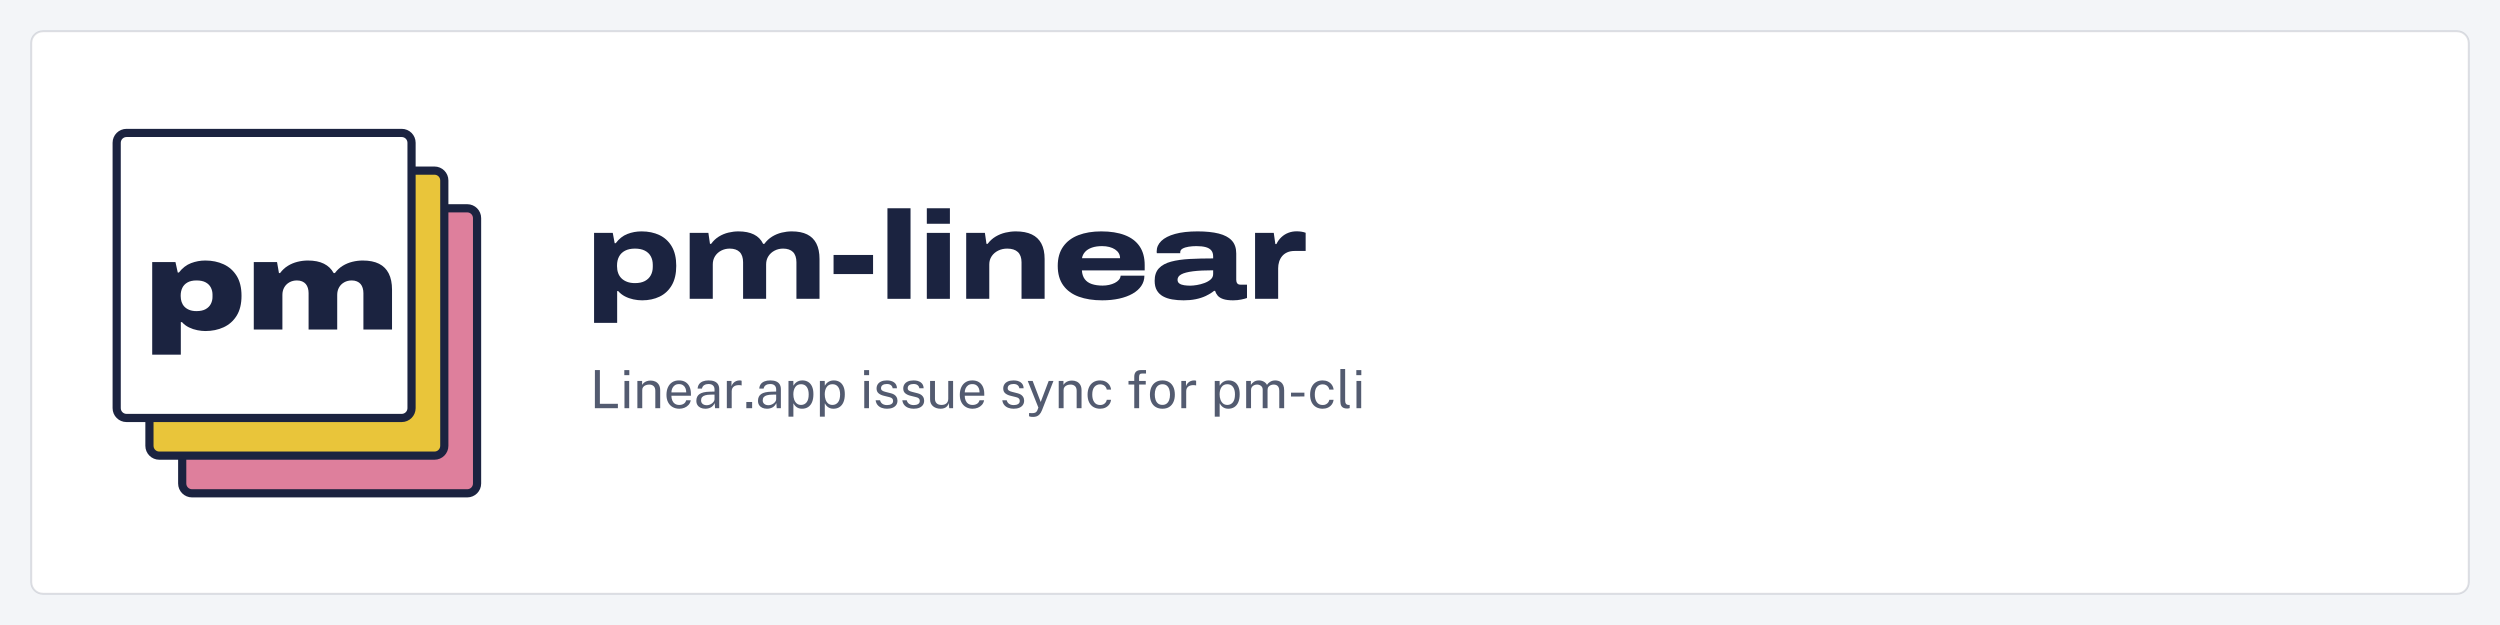
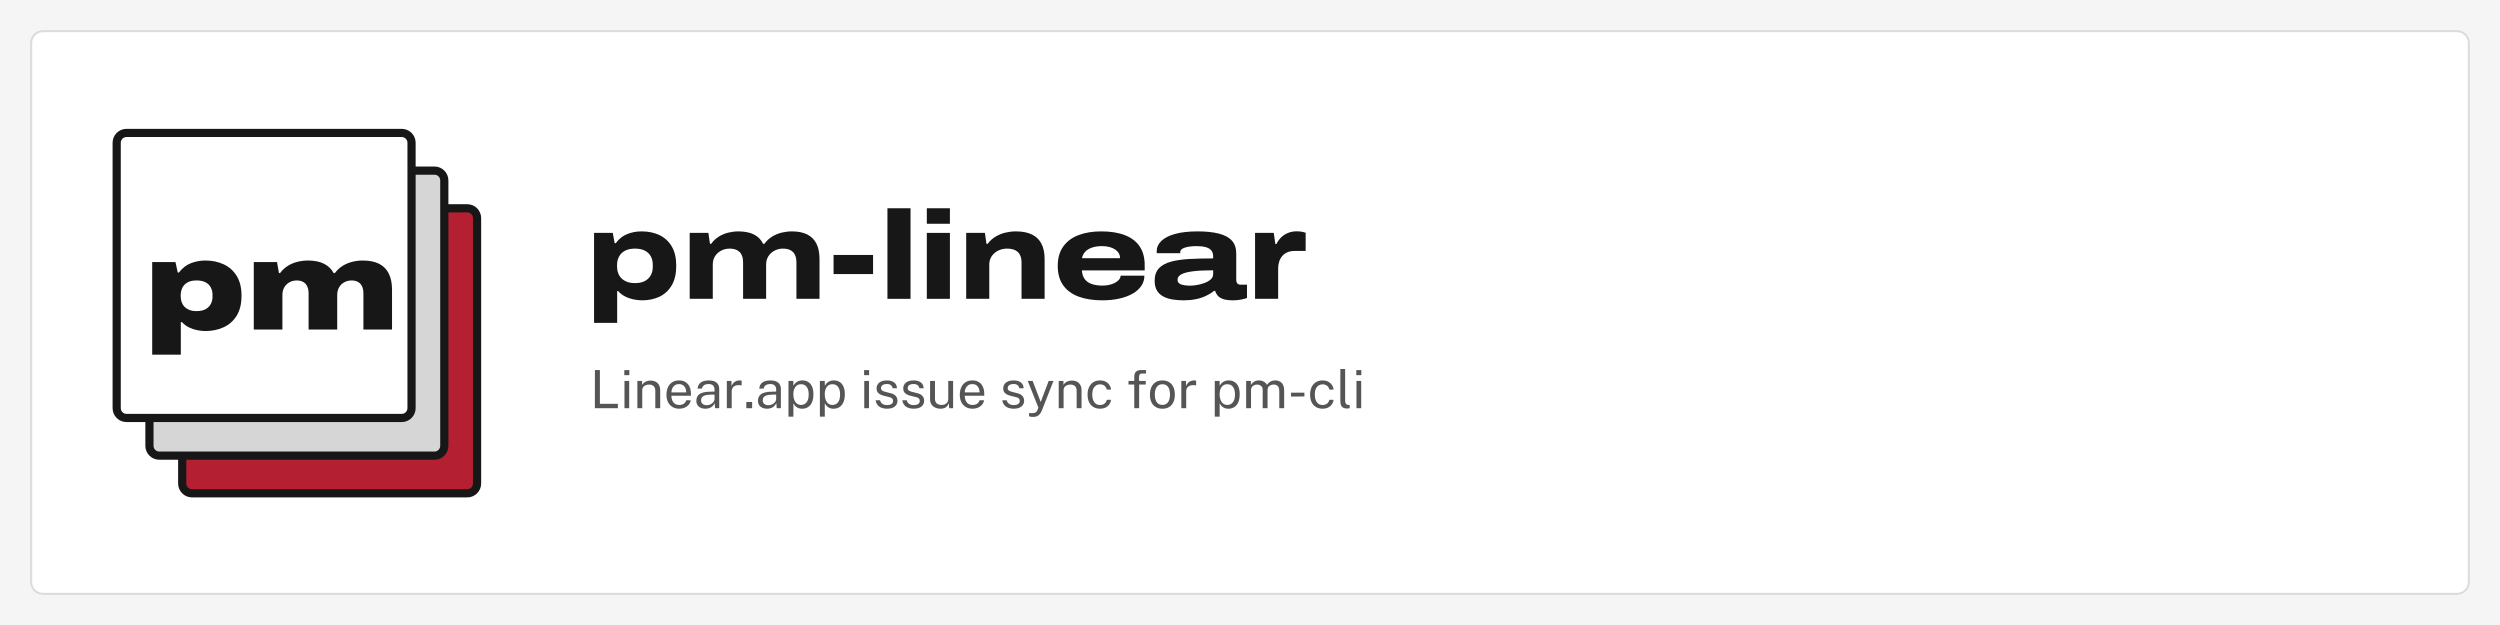
<svg xmlns="http://www.w3.org/2000/svg" width="1280" height="320" viewBox="0 0 1280 320" role="img" aria-label="pm-linear: Linear.app issue sync for pm-cli">
-   <rect width="1280" height="320" fill="#F3F5F8" />
-   <rect x="16" y="16" width="1248" height="288" rx="6" fill="#FFFFFF" stroke="#1B2340" stroke-opacity=".14" />
-   <g fill="#1B2340">
+   <rect width="1280" height="320" fill="#F5F5F5" />
+   <rect x="16" y="16" width="1248" height="288" rx="6" fill="#FFFFFF" stroke="#171717" stroke-opacity=".14" />
+   <g fill="#171717">
    <g transform="translate(48 58) scale(0.8387097)">
-       <g stroke="#1B2340" stroke-width="5" stroke-linejoin="round">
-         <rect x="54" y="58" width="180" height="174" rx="6" fill="#DE7F9C" />
-         <rect x="34" y="35" width="180" height="174" rx="6" fill="#E9C53A" />
+       <g stroke="#171717" stroke-width="5" stroke-linejoin="round">
+         <rect x="54" y="58" width="180" height="174" rx="6" fill="#B51F32" />
+         <rect x="34" y="35" width="180" height="174" rx="6" fill="#D6D6D6" />
        <rect x="14" y="12" width="180" height="174" rx="6" fill="#FFFFFF" />
      </g>
-       <g fill="#1B2340">
+       <g fill="#171717">
        <path transform="translate(31.000 132) scale(0.078 -0.078)" d="M60 -197V528H242L260 446H269Q310 499 364.0 519.5Q418 540 476 540Q555 540 619.0 510.5Q683 481 721.0 420.0Q759 359 759 264Q759 169 721.0 108.0Q683 47 619.0 17.5Q555 -12 476 -12Q448 -12 414.0 -5.5Q380 1 348.0 16.5Q316 32 293 58H284V-197ZM407 144Q451 144 478.5 159.5Q506 175 519.0 200.5Q532 226 532 255V273Q532 303 519.0 328.5Q506 354 478.5 369.0Q451 384 407 384Q363 384 335.5 368.0Q308 352 295.5 325.5Q283 299 283 267V261Q283 237 290.0 216.0Q297 195 312.0 179.0Q327 163 350.5 153.5Q374 144 407 144Z" />
        <path transform="translate(93.010 132) scale(0.078 -0.078)" d="M60 0V528H242L257 442H266Q292 477 327.0 498.5Q362 520 402.5 530.0Q443 540 484 540Q559 540 609.0 515.0Q659 490 685 442H695Q721 477 756.0 498.5Q791 520 831.5 530.0Q872 540 913 540Q990 540 1040.5 514.5Q1091 489 1116.5 438.0Q1142 387 1142 312V0H918V285Q918 306 912.5 324.5Q907 343 896.0 356.0Q885 369 867.5 376.5Q850 384 827 384Q794 384 768.0 369.5Q742 355 727.5 329.5Q713 304 713 271V0H489V285Q489 306 483.5 324.5Q478 343 467.0 356.0Q456 369 438.5 376.5Q421 384 398 384Q365 384 339.0 369.5Q313 355 298.5 329.5Q284 304 284 271V0Z" />
      </g>
    </g>
    <g data-role="name">
      <path transform="translate(300.000 153) scale(0.064 -0.064)" d="M65.022 -192.435V527.543H214.607L229.868 445.087H238.412Q277.585 497.63 331.129 518.587Q384.672 539.543 445.412 539.543Q525.781 539.543 588.183 509.815Q650.585 480.087 686.531 419.087Q722.477 358.087 722.477 264Q722.477 169.913 686.759 108.685Q651.042 47.457 589.553 17.728Q528.064 -12 449.521 -12Q415.129 -12 379.303 -4.359Q343.477 3.283 311.933 19.696Q280.39 36.109 257.846 62.109H249.759V-192.435ZM392.847 125.738Q440.043 125.738 471.424 142.38Q502.804 159.021 518.772 188.402Q534.739 217.782 534.739 255.457V272.087Q534.739 310.761 518.772 340.142Q502.804 369.522 470.967 385.664Q439.13 401.805 391.934 401.805Q344.738 401.805 312.673 384.892Q280.607 367.979 264.683 337.827Q248.759 307.674 248.759 267.457V260.543Q248.759 230.608 257.814 205.728Q266.868 180.847 285.064 163.249Q303.26 145.651 330.184 135.695Q357.108 125.738 392.847 125.738Z" />
      <path transform="translate(348.960 153) scale(0.064 -0.064)" d="M65.022 0V527.543H214.607L227.325 439.717H236.325Q263.238 476.543 298.694 498.272Q334.151 520 374.651 529.772Q415.151 539.543 454.781 539.543Q529.325 539.543 578.868 514.772Q628.412 490 652.585 439.717H662.129Q689.499 476.543 725.183 498.272Q760.868 520 801.368 529.772Q841.868 539.543 881.955 539.543Q955.759 539.543 1004.89 515.185Q1054.02 490.826 1078.835 441.652Q1103.65 392.479 1103.65 318.392V0H918.913V292.761Q918.913 319.696 911.815 340.479Q904.717 361.262 891.206 374.718Q877.695 388.175 857.684 394.99Q837.673 401.805 812.391 401.805Q775.282 401.805 744.26 385.707Q713.238 369.609 694.857 341.142Q676.477 312.674 676.477 275.109V0H492.196V292.761Q492.196 319.696 485.098 340.479Q478 361.262 464.489 374.718Q450.978 388.175 430.967 394.99Q410.956 401.805 385.217 401.805Q348.108 401.805 317.086 385.707Q286.064 369.609 267.912 341.142Q249.759 312.674 249.759 275.109V0Z" />
      <path transform="translate(423.584 153) scale(0.064 -0.064)" d="M50 198.131V350.956H366V198.131Z" />
      <path transform="translate(450.208 153) scale(0.064 -0.064)" d="M65.022 0V724.543H249.759V0Z" />
      <path transform="translate(470.368 153) scale(0.064 -0.064)" d="M65.022 600.5V724.543H249.759V600.5ZM65.022 0V527.543H249.759V0Z" />
      <path transform="translate(490.528 153) scale(0.064 -0.064)" d="M65.022 0V527.543H214.607L227.325 439.717H236.325Q264.238 476.543 300.966 498.272Q337.694 520 379.194 529.772Q420.694 539.543 461.868 539.543Q538.585 539.543 589.716 515.185Q640.846 490.826 666.661 441.652Q692.477 392.479 692.477 318.392V0H507.739V292.761Q507.739 319.696 500.141 340.479Q492.543 361.262 478.032 374.718Q463.521 388.175 442.282 394.99Q421.043 401.805 393.217 401.805Q353.564 401.805 321.042 385.707Q288.521 369.609 269.14 341.142Q249.759 312.674 249.759 275.109V0Z" />
      <path transform="translate(538.848 153) scale(0.064 -0.064)" d="M398.564 -12Q290.586 -12 210.565 17.228Q130.543 46.457 86.468 107.728Q42.392 169 42.392 263.543Q42.392 356.087 85.739 417.587Q129.087 479.087 207.521 509.315Q285.956 539.543 390.847 539.543Q500.738 539.543 578.488 509.859Q656.238 480.174 697.129 420.315Q738.02 360.457 738.02 269.935V227.37H235.759Q238.216 184.891 258.183 157.837Q278.151 130.782 314.76 118.326Q351.369 105.869 401.478 105.869Q427.825 105.869 453.151 111.413Q478.478 116.956 498.815 127.228Q519.152 137.5 531.717 152.097Q544.283 166.695 545.652 185.261H735.65Q735.65 139.826 710.803 103.239Q685.955 66.652 640.792 40.968Q595.629 15.283 533.825 1.641Q472.021 -12 398.564 -12ZM236.303 324.804H540.935Q540.935 347.283 530.424 365.022Q519.913 382.761 500.532 395.446Q481.152 408.131 454.771 414.903Q428.391 421.674 397.195 421.674Q349.999 421.674 315.662 409.718Q281.325 397.761 261.314 375.75Q241.303 353.739 236.303 324.804Z" />
      <path transform="translate(588.768 153) scale(0.064 -0.064)" d="M270 -12Q220.826 -12 178.424 -4.772Q136.022 2.457 104.435 19.957Q72.848 37.457 55.305 67.728Q37.761 98 37.761 144.63Q37.761 208.087 71.946 244.359Q106.131 280.63 169.044 297.446Q231.957 314.261 317.457 318.804Q402.957 323.348 505.674 323.348V339.37Q505.674 369.565 490.533 387.663Q475.392 405.761 445.783 413.718Q416.174 421.674 371.586 421.674Q339.629 421.674 309.977 417.033Q280.325 412.392 261.325 401.75Q242.325 391.109 242.325 372.565V364.913H55.414Q54.414 368.913 54.185 372.098Q53.957 375.283 53.957 379.739Q53.957 426.739 90.946 462.826Q127.935 498.913 200.913 519.228Q273.891 539.543 381.5 539.543Q481.021 539.543 549.956 522.272Q618.89 505 654.651 466.543Q690.412 428.087 690.412 363.174V152.478Q690.412 135.108 698.183 124.293Q705.955 113.478 723.325 113.478H776.499V6.63Q762.151 1 731.303 -5.5Q700.456 -12 665.195 -12Q615.76 -12 586.097 -1.815Q556.435 8.37 541.859 25.739Q527.283 43.109 521.109 63.935H513.109Q484.565 40.652 447.468 23.283Q410.37 5.913 366.0 -3.043Q321.63 -12 270 -12ZM321.934 105.326Q344.695 105.326 375.489 110.424Q406.283 115.521 436.294 126.576Q466.305 137.63 485.99 155.141Q505.674 172.652 505.674 198.022V228.283Q407.261 228.283 344.086 220.239Q280.912 212.196 250.89 195.826Q220.868 179.457 220.868 152.978Q220.868 132.608 235.651 122.424Q250.434 112.239 273.858 108.782Q297.282 105.326 321.934 105.326Z" />
      <path transform="translate(638.432 153) scale(0.064 -0.064)" d="M65.022 0V527.543H214.607L227.325 438.348H235.868Q251.216 470.152 275.477 493.065Q299.737 515.978 330.966 528.032Q362.194 540.087 397.303 540.087Q417.477 540.087 435.52 537.315Q453.563 534.543 469.737 528.457V383.001H382.26Q347.151 383.001 322.096 371.675Q297.042 360.349 281.129 340.881Q265.216 321.414 257.488 296.631Q249.759 271.848 249.759 243.935V0Z" />
    </g>
-     <g data-role="tagline" fill="#535B70">
+     <g data-role="tagline" fill="#555555">
      <path transform="translate(302.000 209) scale(0.0135 -0.0135)" d="M190.781 0 192.094 1446H380.938V166.438H1063.938V0Z" />
      <path transform="translate(317.592 209) scale(0.0135 -0.0135)" d="M158.406 0V1034H337.438V0ZM152.5 1253.188V1444.688H342.031V1253.188Z" />
      <path transform="translate(324.275 209) scale(0.0135 -0.0135)" d="M152.5 0V1034H332.094V883.781Q357.375 927.281 401.547 964.891Q445.719 1002.5 509.562 1025.5Q573.406 1048.5 655.719 1048.5Q753.938 1048.5 836.438 1009.562Q918.938 970.625 968.484 888.375Q1018.031 806.125 1018.031 676.188V0H832.781V657.969Q832.781 779.188 769.516 837.688Q706.25 896.188 604.5 896.188Q535.156 896.188 473.828 873.688Q412.5 851.188 374.953 805.703Q337.406 760.219 337.406 690.781V0Z" />
      <path transform="translate(339.854 209) scale(0.0135 -0.0135)" d="M590.281 -20Q445.688 -20 335.656 42.875Q225.625 105.75 163.859 223.75Q102.094 341.75 102.094 506.625Q102.094 669.719 158.031 793.078Q213.969 916.438 320.312 985.219Q426.656 1054 576.906 1054Q722.938 1054 823.797 991.219Q924.656 928.438 977.219 813.5Q1029.781 698.562 1029.781 541.625V473.938H289.188Q288.844 375.844 321.312 296.484Q353.781 217.125 420.109 170.25Q486.438 123.375 586.844 123.375Q685.781 123.375 757.484 168.969Q829.188 214.562 849.25 302.125H1023.281Q1004.656 196.969 939.5 124.953Q874.344 52.938 782.594 16.469Q690.844 -20 590.281 -20ZM289.812 598.75H851.906Q851.906 687.625 821.781 759.188Q791.656 830.75 730.438 872.406Q669.219 914.062 575.594 914.062Q478.5 914.062 414.984 867.484Q351.469 820.906 320.312 748.359Q289.156 675.812 289.812 598.75Z" />
      <path transform="translate(355.149 209) scale(0.0135 -0.0135)" d="M442.688 -20Q342.406 -20 265.5 15.703Q188.594 51.406 145.344 118.344Q102.094 185.281 102.094 279.812Q102.094 451.75 221.812 535.891Q341.531 620.031 607.125 625.938L791.469 631.188V711.938Q791.469 807.219 734.438 862.703Q677.406 918.188 558.031 917.5Q468.812 917.156 401.125 875.859Q333.438 834.562 314.031 742.188H150.625Q156.625 842.531 207.547 912.125Q258.469 981.719 350.094 1017.859Q441.719 1054 566.844 1054Q701.562 1054 791.094 1015.953Q880.625 977.906 925.25 903.766Q969.875 829.625 969.875 721.5V0H811.938L798.281 194.188Q738.5 73.438 646.219 26.719Q553.938 -20 442.688 -20ZM498.312 113.125Q550.594 113.125 602.328 131.984Q654.062 150.844 696.672 183.438Q739.281 216.031 765.203 256.406Q791.125 296.781 791.469 339.5V516.75L638.25 514.125Q519.312 512.156 440.141 489.828Q360.969 467.5 321.172 420.797Q281.375 374.094 281.375 297.5Q281.375 210.625 342.203 161.875Q403.031 113.125 498.312 113.125Z" />
      <path transform="translate(370.080 209) scale(0.0135 -0.0135)" d="M152.5 0V1034H329V834.625Q354.969 909.094 402.094 957.594Q449.219 1006.094 509.688 1030.047Q570.156 1054 635.312 1054Q658.062 1054 679.781 1051.047Q701.5 1048.094 713.969 1040.875V861.875Q699.156 868.781 675.656 871.406Q652.156 874.031 636 874.375Q574.25 878.156 520.219 866.797Q466.188 855.438 424.953 827.25Q383.719 799.062 360.562 753.344Q337.406 707.625 337.406 643V0Z" />
      <path transform="translate(380.637 209) scale(0.0135 -0.0135)" d="M109.688 0V235.812H330.031V0Z" />
      <path transform="translate(386.712 209) scale(0.0135 -0.0135)" d="M442.688 -20Q342.406 -20 265.5 15.703Q188.594 51.406 145.344 118.344Q102.094 185.281 102.094 279.812Q102.094 451.75 221.812 535.891Q341.531 620.031 607.125 625.938L791.469 631.188V711.938Q791.469 807.219 734.438 862.703Q677.406 918.188 558.031 917.5Q468.812 917.156 401.125 875.859Q333.438 834.562 314.031 742.188H150.625Q156.625 842.531 207.547 912.125Q258.469 981.719 350.094 1017.859Q441.719 1054 566.844 1054Q701.562 1054 791.094 1015.953Q880.625 977.906 925.25 903.766Q969.875 829.625 969.875 721.5V0H811.938L798.281 194.188Q738.5 73.438 646.219 26.719Q553.938 -20 442.688 -20ZM498.312 113.125Q550.594 113.125 602.328 131.984Q654.062 150.844 696.672 183.438Q739.281 216.031 765.203 256.406Q791.125 296.781 791.469 339.5V516.75L638.25 514.125Q519.312 512.156 440.141 489.828Q360.969 467.5 321.172 420.797Q281.375 374.094 281.375 297.5Q281.375 210.625 342.203 161.875Q403.031 113.125 498.312 113.125Z" />
      <path transform="translate(401.643 209) scale(0.0135 -0.0135)" d="M152.5 -322V1034H336.781L339.406 853.625Q356.594 885.75 385.234 920.625Q413.875 955.5 455.531 985.938Q497.188 1016.375 552.625 1035.188Q608.062 1054 678.844 1054Q802.594 1054 897.125 997.656Q991.656 941.312 1044.938 825.109Q1098.219 708.906 1098.219 530.5Q1098.219 353.188 1046.594 230.422Q994.969 107.656 897.812 43.828Q800.656 -20 664.406 -20Q595 -20 541.453 -0.516Q487.906 18.969 448.469 50.578Q409.031 82.188 382.281 117.891Q355.531 153.594 338.719 187.031V-322ZM629.344 124.125Q757.344 124.125 838.344 221.719Q919.344 319.312 919.344 525.25Q919.344 701.781 845.234 805.859Q771.125 909.938 629.344 909.938Q485.281 909.938 411.016 803.234Q336.75 696.531 336.75 525.25Q336.75 413.688 369.828 322.672Q402.906 231.656 467.938 177.891Q532.969 124.125 629.344 124.125Z" />
      <path transform="translate(417.722 209) scale(0.0135 -0.0135)" d="M152.5 -322V1034H336.781L339.406 853.625Q356.594 885.75 385.234 920.625Q413.875 955.5 455.531 985.938Q497.188 1016.375 552.625 1035.188Q608.062 1054 678.844 1054Q802.594 1054 897.125 997.656Q991.656 941.312 1044.938 825.109Q1098.219 708.906 1098.219 530.5Q1098.219 353.188 1046.594 230.422Q994.969 107.656 897.812 43.828Q800.656 -20 664.406 -20Q595 -20 541.453 -0.516Q487.906 18.969 448.469 50.578Q409.031 82.188 382.281 117.891Q355.531 153.594 338.719 187.031V-322ZM629.344 124.125Q757.344 124.125 838.344 221.719Q919.344 319.312 919.344 525.25Q919.344 701.781 845.234 805.859Q771.125 909.938 629.344 909.938Q485.281 909.938 411.016 803.234Q336.75 696.531 336.75 525.25Q336.75 413.688 369.828 322.672Q402.906 231.656 467.938 177.891Q532.969 124.125 629.344 124.125Z" />
      <path transform="translate(433.800 209) scale(0.0135 -0.0135)" d="" />
      <path transform="translate(440.361 209) scale(0.0135 -0.0135)" d="M158.406 0V1034H337.438V0ZM152.5 1253.188V1444.688H342.031V1253.188Z" />
      <path transform="translate(447.044 209) scale(0.0135 -0.0135)" d="M525.156 -20Q417.156 -20 324.609 13.719Q232.062 47.438 171.141 118.594Q110.219 189.75 94.781 300.75H262.688Q276.344 240.25 312.953 199.516Q349.562 158.781 404.234 138.328Q458.906 117.875 524.469 117.875Q628.844 117.875 692.797 157.0Q756.75 196.125 756.75 277Q756.75 334.219 723.188 368.438Q689.625 402.656 618.969 419.219L404.938 472.094Q279.906 502.375 205.312 566.219Q130.719 630.062 130.031 745.438Q129.688 835.531 173.688 905.0Q217.688 974.469 305.469 1014.234Q393.25 1054 523.906 1054Q692.594 1054 795.922 978.406Q899.25 902.812 903.844 756.625H740.406Q730.062 831.188 673.953 874.688Q617.844 918.188 522.188 918.188Q423.562 918.188 361.453 878.562Q299.344 838.938 299.344 756.438Q299.344 701.219 343.547 669.625Q387.75 638.031 473.375 617.469L680.531 564.594Q752.312 545.844 799.047 514.688Q845.781 483.531 873.031 445.547Q900.281 407.562 911.625 366.328Q922.969 325.094 922.969 287.188Q922.969 191.938 875.891 123.328Q828.812 54.719 740.031 17.359Q651.25 -20 525.156 -20Z" />
      <path transform="translate(460.706 209) scale(0.0135 -0.0135)" d="M525.156 -20Q417.156 -20 324.609 13.719Q232.062 47.438 171.141 118.594Q110.219 189.75 94.781 300.75H262.688Q276.344 240.25 312.953 199.516Q349.562 158.781 404.234 138.328Q458.906 117.875 524.469 117.875Q628.844 117.875 692.797 157.0Q756.75 196.125 756.75 277Q756.75 334.219 723.188 368.438Q689.625 402.656 618.969 419.219L404.938 472.094Q279.906 502.375 205.312 566.219Q130.719 630.062 130.031 745.438Q129.688 835.531 173.688 905.0Q217.688 974.469 305.469 1014.234Q393.25 1054 523.906 1054Q692.594 1054 795.922 978.406Q899.25 902.812 903.844 756.625H740.406Q730.062 831.188 673.953 874.688Q617.844 918.188 522.188 918.188Q423.562 918.188 361.453 878.562Q299.344 838.938 299.344 756.438Q299.344 701.219 343.547 669.625Q387.75 638.031 473.375 617.469L680.531 564.594Q752.312 545.844 799.047 514.688Q845.781 483.531 873.031 445.547Q900.281 407.562 911.625 366.328Q922.969 325.094 922.969 287.188Q922.969 191.938 875.891 123.328Q828.812 54.719 740.031 17.359Q651.25 -20 525.156 -20Z" />
      <path transform="translate(474.368 209) scale(0.0135 -0.0135)" d="M532.844 -20Q452.125 -19.344 380.516 3.141Q308.906 25.625 253.844 69.594Q198.781 113.562 167.359 179.312Q135.938 245.062 135.938 332.25V1034H321.188V350.812Q321.188 250.031 383.391 187.047Q445.594 124.062 572.188 124.062Q686.312 124.062 755.578 183.766Q824.844 243.469 824.844 361.312V1034H1008.719V0H862.469L842.719 197.562Q824.375 120.156 778.922 71.969Q733.469 23.781 669.969 1.562Q606.469 -20.656 532.844 -20Z" />
      <path transform="translate(490.041 209) scale(0.0135 -0.0135)" d="M590.281 -20Q445.688 -20 335.656 42.875Q225.625 105.75 163.859 223.75Q102.094 341.75 102.094 506.625Q102.094 669.719 158.031 793.078Q213.969 916.438 320.312 985.219Q426.656 1054 576.906 1054Q722.938 1054 823.797 991.219Q924.656 928.438 977.219 813.5Q1029.781 698.562 1029.781 541.625V473.938H289.188Q288.844 375.844 321.312 296.484Q353.781 217.125 420.109 170.25Q486.438 123.375 586.844 123.375Q685.781 123.375 757.484 168.969Q829.188 214.562 849.25 302.125H1023.281Q1004.656 196.969 939.5 124.953Q874.344 52.938 782.594 16.469Q690.844 -20 590.281 -20ZM289.812 598.75H851.906Q851.906 687.625 821.781 759.188Q791.656 830.75 730.438 872.406Q669.219 914.062 575.594 914.062Q478.5 914.062 414.984 867.484Q351.469 820.906 320.312 748.359Q289.156 675.812 289.812 598.75Z" />
      <path transform="translate(505.337 209) scale(0.0135 -0.0135)" d="" />
      <path transform="translate(511.898 209) scale(0.0135 -0.0135)" d="M525.156 -20Q417.156 -20 324.609 13.719Q232.062 47.438 171.141 118.594Q110.219 189.75 94.781 300.75H262.688Q276.344 240.25 312.953 199.516Q349.562 158.781 404.234 138.328Q458.906 117.875 524.469 117.875Q628.844 117.875 692.797 157.0Q756.75 196.125 756.75 277Q756.75 334.219 723.188 368.438Q689.625 402.656 618.969 419.219L404.938 472.094Q279.906 502.375 205.312 566.219Q130.719 630.062 130.031 745.438Q129.688 835.531 173.688 905.0Q217.688 974.469 305.469 1014.234Q393.25 1054 523.906 1054Q692.594 1054 795.922 978.406Q899.25 902.812 903.844 756.625H740.406Q730.062 831.188 673.953 874.688Q617.844 918.188 522.188 918.188Q423.562 918.188 361.453 878.562Q299.344 838.938 299.344 756.438Q299.344 701.219 343.547 669.625Q387.75 638.031 473.375 617.469L680.531 564.594Q752.312 545.844 799.047 514.688Q845.781 483.531 873.031 445.547Q900.281 407.562 911.625 366.328Q922.969 325.094 922.969 287.188Q922.969 191.938 875.891 123.328Q828.812 54.719 740.031 17.359Q651.25 -20 525.156 -20Z" />
      <path transform="translate(525.560 209) scale(0.0135 -0.0135)" d="M255.938 -330Q164.812 -330 131.016 -317.188Q97.219 -304.375 97.219 -304.375V-184.375L202.781 -186.438Q260.406 -188.5 298.328 -178.328Q336.25 -168.156 359.203 -150.984Q382.156 -133.812 394.719 -112.891Q407.281 -91.969 414.844 -72.875L451 24.562L47.375 1034H233.812L539.406 235.75L842.156 1034H1023L587.5 -77.812Q547.406 -176.5 497.75 -231.297Q448.094 -286.094 387.656 -308.047Q327.219 -330 255.938 -330Z" />
      <path transform="translate(540.005 209) scale(0.0135 -0.0135)" d="M152.5 0V1034H332.094V883.781Q357.375 927.281 401.547 964.891Q445.719 1002.5 509.562 1025.5Q573.406 1048.5 655.719 1048.5Q753.938 1048.5 836.438 1009.562Q918.938 970.625 968.484 888.375Q1018.031 806.125 1018.031 676.188V0H832.781V657.969Q832.781 779.188 769.516 837.688Q706.25 896.188 604.5 896.188Q535.156 896.188 473.828 873.688Q412.5 851.188 374.953 805.703Q337.406 760.219 337.406 690.781V0Z" />
      <path transform="translate(555.584 209) scale(0.0135 -0.0135)" d="M568.531 -20Q429.062 -20 321.562 40.766Q214.062 101.531 153.438 220.547Q92.812 339.562 92.812 513.312Q92.812 674.625 148.344 796.297Q203.875 917.969 310.391 985.984Q416.906 1054 568.531 1054Q679.75 1054 768.438 1011.359Q857.125 968.719 913.891 890.688Q970.656 812.656 984.469 706.5H820.406Q811.156 761.094 778.797 806.281Q746.438 851.469 693.5 878.297Q640.562 905.125 569.562 905.125Q436.812 905.125 353.578 809.156Q270.344 713.188 270.344 514.688Q270.344 335.844 346.906 228.266Q423.469 120.688 572.312 120.688Q642.969 120.688 695.734 148.547Q748.5 176.406 780.688 221.594Q812.875 266.781 821.781 318.625H982.75Q969.625 215.188 912.516 138.875Q855.406 62.562 766.891 21.281Q678.375 -20 568.531 -20Z" />
      <path transform="translate(570.258 209) scale(0.0135 -0.0135)" d="" />
      <path transform="translate(576.819 209) scale(0.0135 -0.0135)" d="M290.5 0V898.625H72V1034H290.5V1194.312Q290.5 1317.062 353.172 1381.531Q415.844 1446 541.438 1446H736.062L736.75 1314.75H582.625Q518.875 1314.75 495.938 1280.781Q473 1246.812 473 1178V1034H726.75V898.625H475.75V0Z" />
      <path transform="translate(587.511 209) scale(0.0135 -0.0135)" d="M566.938 -20Q424 -20 317.328 41.438Q210.656 102.875 151.734 221.719Q92.812 340.562 92.812 512.625Q92.812 674.969 147.844 796.812Q202.875 918.656 308.906 986.328Q414.938 1054 567.625 1054Q710.594 1054 815.953 991.375Q921.312 928.75 979.562 808.047Q1037.812 687.344 1037.812 512.625Q1037.812 354.688 984.141 234.859Q930.469 115.031 825.922 47.516Q721.375 -20 566.938 -20ZM567.625 125.5Q660.469 125.5 724.453 172.922Q788.438 220.344 821.578 308.25Q854.719 396.156 854.719 517.438Q854.719 627.906 825.516 716.594Q796.312 805.281 732.984 856.922Q669.656 908.562 567.625 908.562Q473.781 908.562 408.812 862.172Q343.844 815.781 310.203 728.078Q276.562 640.375 276.562 517.438Q276.562 407.969 306.266 319.078Q335.969 230.188 400.281 177.844Q464.594 125.5 567.625 125.5Z" />
      <path transform="translate(602.780 209) scale(0.0135 -0.0135)" d="M152.5 0V1034H329V834.625Q354.969 909.094 402.094 957.594Q449.219 1006.094 509.688 1030.047Q570.156 1054 635.312 1054Q658.062 1054 679.781 1051.047Q701.5 1048.094 713.969 1040.875V861.875Q699.156 868.781 675.656 871.406Q652.156 874.031 636 874.375Q574.25 878.156 520.219 866.797Q466.188 855.438 424.953 827.25Q383.719 799.062 360.562 753.344Q337.406 707.625 337.406 643V0Z" />
      <path transform="translate(613.337 209) scale(0.0135 -0.0135)" d="" />
      <path transform="translate(619.898 209) scale(0.0135 -0.0135)" d="M152.5 -322V1034H336.781L339.406 853.625Q356.594 885.75 385.234 920.625Q413.875 955.5 455.531 985.938Q497.188 1016.375 552.625 1035.188Q608.062 1054 678.844 1054Q802.594 1054 897.125 997.656Q991.656 941.312 1044.938 825.109Q1098.219 708.906 1098.219 530.5Q1098.219 353.188 1046.594 230.422Q994.969 107.656 897.812 43.828Q800.656 -20 664.406 -20Q595 -20 541.453 -0.516Q487.906 18.969 448.469 50.578Q409.031 82.188 382.281 117.891Q355.531 153.594 338.719 187.031V-322ZM629.344 124.125Q757.344 124.125 838.344 221.719Q919.344 319.312 919.344 525.25Q919.344 701.781 845.234 805.859Q771.125 909.938 629.344 909.938Q485.281 909.938 411.016 803.234Q336.75 696.531 336.75 525.25Q336.75 413.688 369.828 322.672Q402.906 231.656 467.938 177.891Q532.969 124.125 629.344 124.125Z" />
      <path transform="translate(635.976 209) scale(0.0135 -0.0135)" d="M152.5 0V1034H331.406V883.781Q373.875 952.438 448.688 1003.219Q523.5 1054 643.844 1054Q700.406 1054 758.812 1034.844Q817.219 1015.688 866.031 978.047Q914.844 940.406 941.625 885.094Q990 960.938 1071.984 1007.469Q1153.969 1054 1256.562 1054Q1311.312 1054 1370.328 1037.422Q1429.344 1020.844 1479.828 979.625Q1530.312 938.406 1561.953 864.812Q1593.594 791.219 1593.594 676.188V0H1408.344V657.969Q1408.344 751.688 1378.031 803.578Q1347.719 855.469 1299.531 876.172Q1251.344 896.875 1196.406 896.875Q1147.719 896.875 1093.797 878.141Q1039.875 859.406 1002.016 814.406Q964.156 769.406 964.156 690.781V0H779.594V711.781Q779.594 773.344 747.156 814.406Q714.719 855.469 666.375 876.172Q618.031 896.875 569.656 896.875Q517.031 896.875 463.438 875.844Q409.844 854.812 373.625 809.156Q337.406 763.5 337.406 690.781V0Z" />
      <path transform="translate(659.332 209) scale(0.0135 -0.0135)" d="M123.562 442.938V588.312L631.375 589.625V444.25Z" />
      <path transform="translate(669.524 209) scale(0.0135 -0.0135)" d="M568.531 -20Q429.062 -20 321.562 40.766Q214.062 101.531 153.438 220.547Q92.812 339.562 92.812 513.312Q92.812 674.625 148.344 796.297Q203.875 917.969 310.391 985.984Q416.906 1054 568.531 1054Q679.75 1054 768.438 1011.359Q857.125 968.719 913.891 890.688Q970.656 812.656 984.469 706.5H820.406Q811.156 761.094 778.797 806.281Q746.438 851.469 693.5 878.297Q640.562 905.125 569.562 905.125Q436.812 905.125 353.578 809.156Q270.344 713.188 270.344 514.688Q270.344 335.844 346.906 228.266Q423.469 120.688 572.312 120.688Q642.969 120.688 695.734 148.547Q748.5 176.406 780.688 221.594Q812.875 266.781 821.781 318.625H982.75Q969.625 215.188 912.516 138.875Q855.406 62.562 766.891 21.281Q678.375 -20 568.531 -20Z" />
      <path transform="translate(684.198 209) scale(0.0135 -0.0135)" d="M413.594 -12.812Q330.312 -12.812 278.688 10.141Q227.062 33.094 199.594 72.25Q172.125 111.406 162.312 161.547Q152.5 211.688 152.5 266.062V1486H334.656V283.938Q334.656 205.594 365.141 166.688Q395.625 127.781 451 124L506.781 122.625V3.438Q483.594 -3.656 458.734 -8.234Q433.875 -12.812 413.594 -12.812Z" />
      <path transform="translate(692.380 209) scale(0.0135 -0.0135)" d="M158.406 0V1034H337.438V0ZM152.5 1253.188V1444.688H342.031V1253.188Z" />
    </g>
  </g>
</svg>
